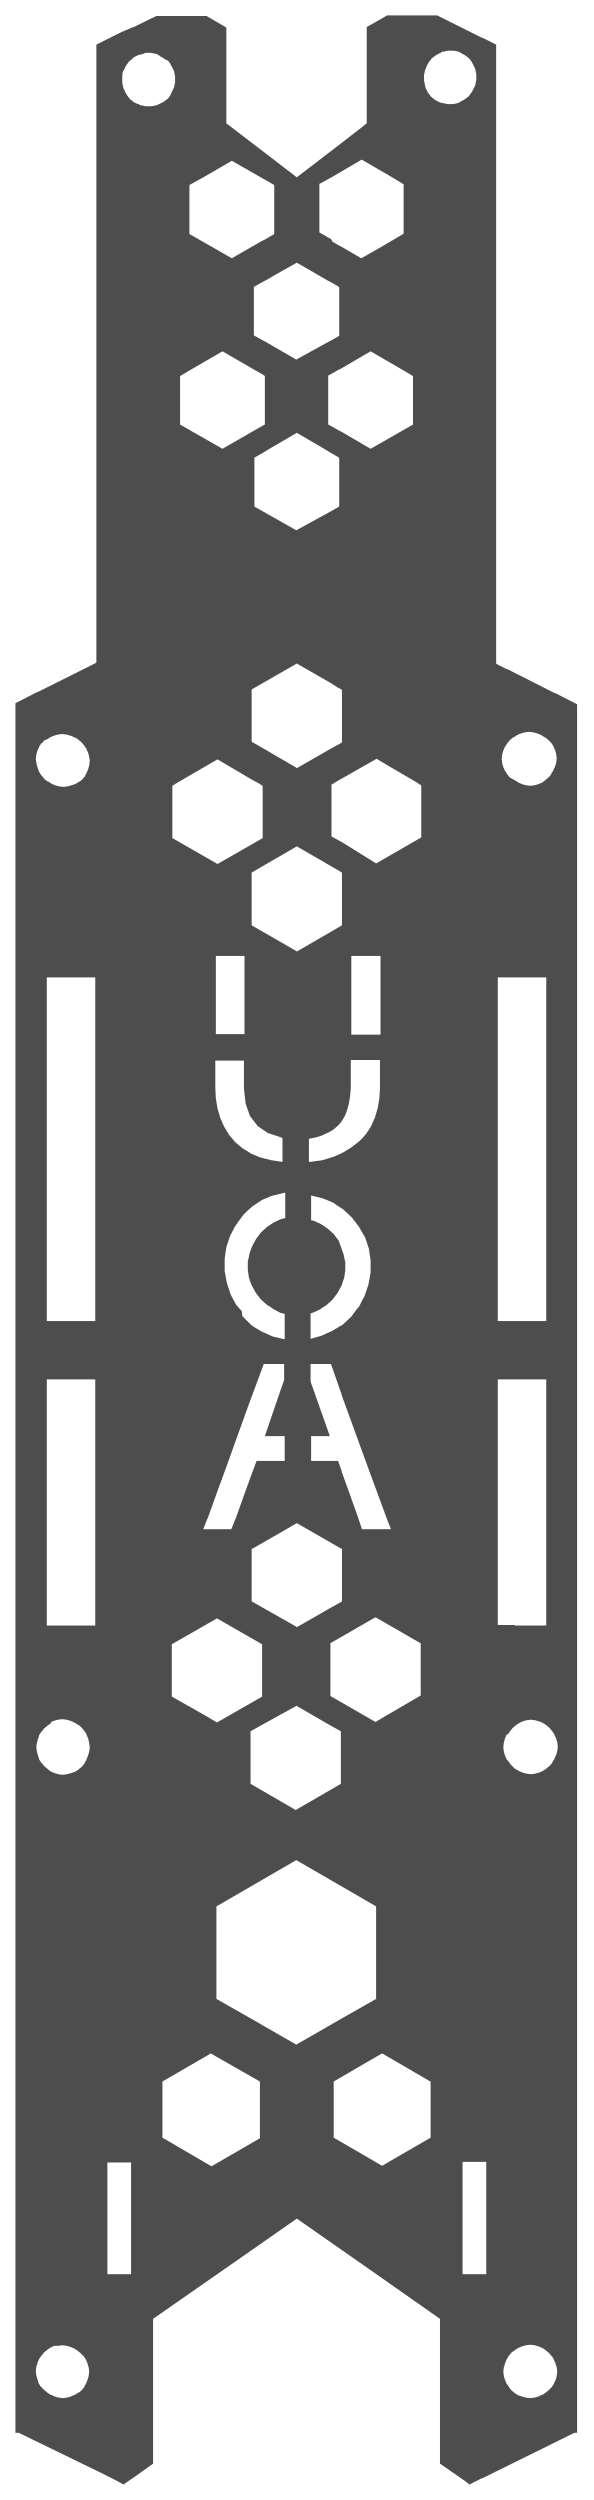
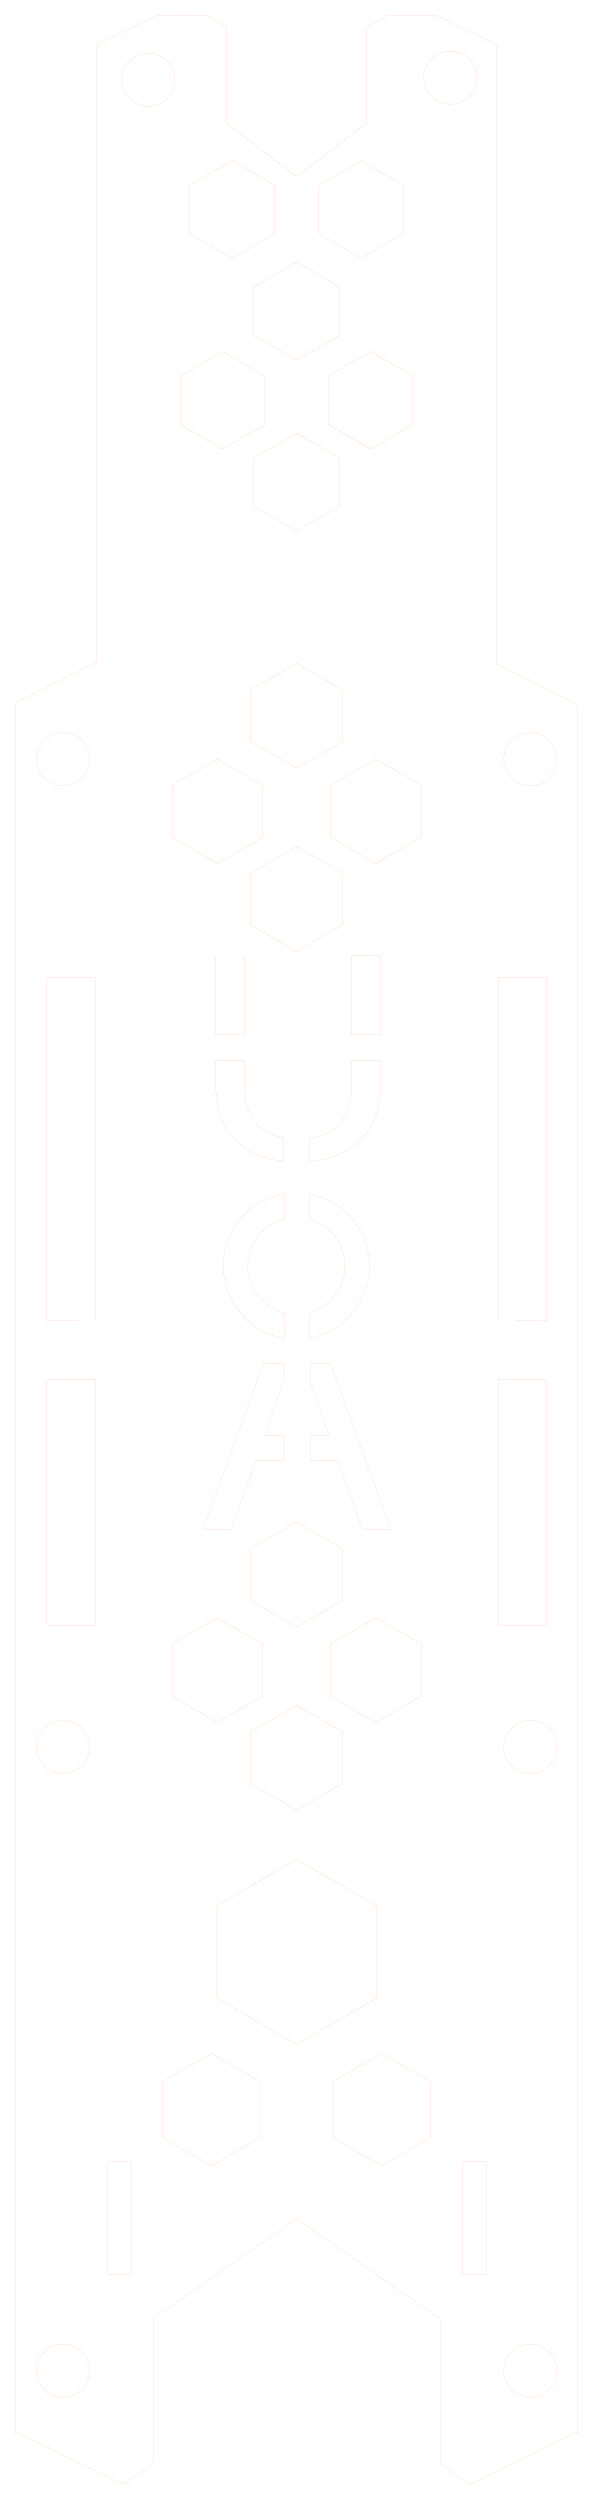
- <svg xmlns="http://www.w3.org/2000/svg" version="1.1" id="Layer_1" x="0px" y="0px" viewBox="0 0 107.7 454" style="enable-background:new 0 0 107.7 454;" xml:space="preserve">
-   <style type="text/css">
- 	.st0{fill:#4D4D4D;stroke:#FF0000;stroke-width:8.035216e-03;stroke-miterlimit:11.339;}
- </style>
-   <path class="st0" d="M14.2,295.2h1.5h1.6V281v-16.4v-9.2v-4.9h-1.6h-7l0,0H8.5v44.7H14.2L14.2,295.2 M14.2,239.9h1.5h1.6v-62.4h-1.6  h-7l0,0H8.5v62.4h0.3H14.2L14.2,239.9 M2.8,127.7l3.7-1.9l0,0l0.5-0.2l0,0l8.6-4.3l0,0l1.6-0.8l0.3-0.2V99.6l0,0v-4.3v-0.6V77v-6.6  V57.8V32.9V22.5V8.1l0.4-0.2l2.4-1.2l1.8-0.9L24,5l0.3-0.1l4.1-2h3.4h4.8h0.9L41.1,5v15v2.4l0.4,0.3l5.1,3.9l1.7,1.3l5.6,4.3l0,0  l0,0l0,0l0,0l5.6-4.3l1.7-1.3l4.9-3.8l0.1-0.1l0.4-0.3V20V5.2V4.9L68.2,4l2.1-1.2h0.5h0.9H77h2.4l0,0L83.8,5L84,5.1l3.4,1.7l0.3,0.1  l2.4,1.2l0,0v14.4l0,0v5.3V58v19v17.7v4.9l0,0v20.9l0.3,0.2l1.6,0.8l0,0h0.1l0,0l8.5,4.3l0,0l0.5,0.2l3.7,1.9l0,0v10v253.8v37.4  v12.5l0,0v0.2h-0.5L87.7,450l-0.3,0.1l-1.8,0.9l-0.3,0.2l0,0l-1.5-1.1l-3.9-2.7v-18l0,0v-0.3v-8L65.5,411l-11.6-8.1L42.3,411  l-14.5,10.1v8v0.3v18l-3.5,2.5l-0.3,0.2l-1.6,1.1l-0.3-0.2l-1.7-0.9l-2.4-1.2l-14.6-7.1H2.8v-0.2v-12.5v-37.4v-254V127.7   M53.8,139.4L53.8,139.4L53.8,139.4L53.8,139.4l0.1,0.1L60,136l2-1.1l0.1-0.1v-0.2v-9.3l-0.1-0.1l-0.6-0.3L60,124l-6.1-3.5l0,0l0,0  l0,0l0,0l0,0l0,0l-6.1,3.5l-2.1,1.2v9.5l2.1,1.2L53.8,139.4L53.8,139.4L53.8,139.4 M53.8,96.3L53.8,96.3L53.8,96.3L53.8,96.3  L53.8,96.3l6.2-3.4l1.4-0.8l0.2-0.1v-8.8L61.4,83L60,82.2l-0.8-0.5l-5.3-3.1l0,0l0,0l0,0l0,0l0,0l0,0l-5.3,3.1l-0.8,0.5l-1.6,0.9V92  l1.6,0.9L53.8,96.3L53.8,96.3L53.8,96.3 M53.8,65.3L53.8,65.3L53.8,65.3L53.8,65.3L53.8,65.3l5.8-3.2l0.4-0.2l1.4-0.8l0.2-0.1v-8.8  L61.4,52L60,51.2L59.6,51l-1.9-1.1l-3.8-2.2l0,0l0,0l0,0l0,0l0,0l0,0L50,49.9L48.1,51l-0.4,0.2l-1.6,0.9v8.8l1.6,0.9l0.4,0.2  L53.8,65.3L53.8,65.3L53.8,65.3 M53.8,309.8L53.8,309.8L53.8,309.8L48,313l-2.5,1.4v1.6v5.3v0.1v2.5l0.1,0.1l8.1,4.7l0,0l0,0l0,0  l0,0l0,0l0,0l8.1-4.7l0.1-0.1v-2.5v-0.1V316v-1.6l-2.5-1.4l-5.7-3.3L53.8,309.8L53.8,309.8L53.8,309.8L53.8,309.8 M53.8,295.4  L53.8,295.4L53.8,295.4L53.8,295.4l0.1,0.1L60,292l2-1.1l0.1-0.1v-0.2v-9.3l-0.1-0.1h-0.1l-8-4.6l0,0l0,0l0,0l0,0l0,0l0,0l-3.1,1.8  l-4.9,2.8l-0.2,0.1v9.5l2.1,1.2L53.8,295.4L53.8,295.4L53.8,295.4 M53.8,172.7L53.8,172.7L53.8,172.7L53.8,172.7l0.1,0.1l8.1-4.7  l0.1-0.1v-9.5l-0.1-0.1l-2.4-1.4l-5.7-3.3l0,0l0,0l0,0l0,0l0,0l0,0l-5.7,3.3l-2.4,1.4l-0.1,0.1v9.5l0.1,0.1L53.8,172.7L53.8,172.7  L53.8,172.7 M61.9,226.4l0.1,0.2l0.1,0.4l0.3,0.8l0.2,1l0.1,0.3v0.1v1.5l-0.2,1.4l-0.3,0.8l-0.1,0.4l-0.1,0.2l-0.7,1.3l-0.9,1.2  l-1.1,1l-0.8,0.5l-0.4,0.3l-1.3,0.6h-0.1l-0.2,0.1h-0.1v0.2v2.1v2.3h0.1l1.8-0.5l0,0l2-0.9l1.5-0.9l0.4-0.2l0,0l0.1-0.1l1.5-1.4  l0.8-1.1l0.4-0.5l0.2-0.2l0.6-1.2l0.1-0.2l0.3-0.5l0.7-2.1l0.4-2.2v-1.9V229v-0.1l-0.3-2.1l-0.7-2.1l-0.3-0.5l-0.8-1.4l-1.3-1.7  l-1.5-1.4l-0.1-0.1l0,0l-1.1-0.7l-0.7-0.5l-1.2-0.5l-0.5-0.2l-0.3-0.1l-2-0.5v0.6v1.1v1.5v0.8v0.4v0.1l0.5,0.1l1.3,0.6l1.2,0.8  l1.1,1l0.9,1.2L61.9,226.4 M61.4,265.3L62,267l0.1,0.4l1.3,3.6l1.6,4.5l0.7,2.1v0.1h2H71l-0.6-1.5l-2.8-7.6l-1.9-5.2l-3.6-9.9  l-0.1-0.4l-0.3-0.8l-0.3-0.9l-1.3-3.7h-3.7v3.2l0,0l0.5,1.4l3,8.5h-3.4v4.5H61.4L61.4,265.3 M51.2,206.6l-2.4-0.8h-0.1l-1.9-1.3  l-1.3-1.7l-0.1-0.1l-0.8-2.3l-0.3-2.7v-3.4v-1.7h-1.9h-2.9h-0.4v4.9l0.1,2l0.3,1.8l0,0L40,203l0.7,1.6l0.8,1.3l0.1,0.2l0.7,0.8  l0.4,0.5l1.3,1.1l1.3,0.8l0.3,0.2l1.7,0.7l2,0.5l2,0.3v-4.2L51.2,206.6 M48.1,260.8l2.9-8.5l0.6-1.7v-2.9h-3.7l-1.7,4.6l-0.6,1.6  l-3,8.3l-0.6,1.7l-1.7,4.7l-0.6,1.6l-1.9,5.3l-0.3,0.7l-0.4,1l-0.2,0.5h2.7H40h2l0.3-0.7l0.3-0.8l0.3-0.7l1.6-4.5l1.2-3.3l0.9-2.4  h5.1v-4.5L48.1,260.8L48.1,260.8 M49.6,237.7l-0.4-0.3l-0.8-0.5l-1.1-1l-0.9-1.2l-0.7-1.3l-0.2-0.5l-0.3-0.9l-0.2-1.4v-1.5V229  l0.1-0.3l0.2-1l0.3-0.9l0.2-0.5l0.7-1.3l0.9-1.2l1.1-1l1.2-0.8l1.3-0.6l0.8-0.2v-0.1v-0.3v-3.5v-0.7h-0.1l-2.1,0.5l-0.3,0.1  l-1.7,0.7l-1.8,1.2l-0.1,0.1l-0.9,0.8l-0.6,0.6l-0.8,1.1l-0.5,0.7l-0.2,0.3l-0.9,1.7l-0.7,2.1l-0.3,2.1v0.1v0.2v1.9l0.4,2.2l0.7,2.1  l0.9,1.7l0.2,0.3l0.2,0.2l0.7,0.8L44,239l0.6,0.6l0.9,0.9l0.1,0.1l0.4,0.3l1.5,0.9l2,0.9l2.1,0.5h0.1v-2.4V239v-0.3v-0.1l-0.8-0.2  L49.6,237.7 M62.2,203.4l-0.1,0.1l-0.1,0.2l-0.5,0.6l-0.9,0.8l-1,0.6l-0.3,0.1l-0.8,0.4l-1.3,0.4l-1.1,0.2v0.1v0.4v3.7h0.2l2.2-0.3  l2-0.6l1.4-0.6l0.1-0.1l0.3-0.1l1.6-1l1.4-1.1l0.4-0.4l0.8-0.9l0.9-1.4l0.7-1.6l0.5-1.7l0.3-1.8l0.1-1.9v-5h-3.4h-1.9v1.7v3.4  l-0.1,1.3l-0.2,1.3l-0.3,1.2l-0.4,1.1L62.2,203.4 M15.5,319.9l0.2-0.3v-0.1l0.3-0.7l0.2-0.7l0.1-0.8l-0.1-0.8l-0.1-0.4l-0.1-0.4  l-0.3-0.7v-0.1l-0.4-0.6l-0.1-0.1l-0.4-0.5l-0.6-0.5h-0.1l-0.6-0.4h-0.1l-0.1-0.1l-0.5-0.2l-0.7-0.2l-0.8-0.1l-0.8,0.1l-0.7,0.2  l-0.5,0.2L9.2,313l-0.5,0.3l-0.1,0.1L8,313.9l-0.3,0.4l-0.1,0.1l-0.1,0.1l-0.4,0.6v0.1l-0.2,0.6l-0.2,0.7l-0.1,0.8l0.1,0.8l0.2,0.7  l0.2,0.6v0.1l0.4,0.6l0,0l0.2,0.2l0.3,0.4l0.6,0.5l0.1,0.1l0.4,0.3l0.1,0.1l0.7,0.3l0.4,0.1l0.3,0.1l0.8,0.1l0.8-0.1l0.3-0.1  l0.4-0.1l0.6-0.2h0.1l0.1-0.1l0.5-0.3l0.2-0.2l0.4-0.3l0.5-0.6L15.5,319.9 M7.5,140.8l0.2,0.2l0.3,0.4l0.6,0.5h0.1l0.5,0.3l0.1,0.1  l0.7,0.3l0.7,0.2l0.8,0.1l0.8-0.1l0.7-0.2l0.6-0.2h0.1l0.1-0.1l0.5-0.3l0.2-0.1l0.4-0.3l0.5-0.6l0.1-0.2l0.2-0.4l0,0l0,0l0.3-0.7  l0.2-0.7l0.1-0.8l-0.1-0.8l-0.2-0.7l-0.1-0.2l-0.2-0.5l0,0l0,0l-0.4-0.6l-0.5-0.6l-0.6-0.5l-0.1-0.1l-0.6-0.3l-0.2-0.1l-0.5-0.2  l-0.7-0.2l-0.8-0.1l-0.8,0.1l-0.7,0.2l-0.5,0.2l-0.2,0.1l-0.6,0.4H8.4L8,134.5l-0.3,0.4L7.5,135l-0.4,0.6v0.1l0,0l-0.2,0.4l-0.1,0.2  L6.6,137l-0.1,0.8l0.1,0.8l0.2,0.7l0.2,0.6l0,0v0.1L7.5,140.8L7.5,140.8 M7.1,428.4L7.1,428.4l-0.3,0.7v0.1l-0.2,0.6l-0.1,0.8  l0.1,0.8l0.2,0.7l0.2,0.6v0.1l0.4,0.6l0,0l0.2,0.2L8,434l0.6,0.5l0,0l0.6,0.4h0.1l0.6,0.3l0.7,0.2l0.8,0.1l0.8-0.1l0.7-0.2l0.6-0.3  h0.1l0.6-0.4h0.1l0.5-0.4l0.5-0.6v-0.1l0.3-0.5l0,0l0.2-0.5l0.1-0.2l0.2-0.7l0.1-0.8l-0.1-0.8l-0.2-0.6v-0.1l-0.3-0.7l0,0l-0.4-0.6  l-0.1-0.1l-0.4-0.4l-0.6-0.5l-0.1-0.1l-0.2-0.1l-0.3-0.2l0,0l-0.7-0.3l-0.7-0.2l-0.8-0.1l-0.8,0.1l-0.6,0l-0.7,0.3l0,0l-0.3,0.2  l-0.3,0.2l-0.1,0.1L8,427.2l-0.3,0.4l-0.2,0.2L7.1,428.4 M20.1,413h0.2h3.5l0,0v-0.9V412v-10v-0.3V399v-5.5v-0.8l0,0h-3.5h-0.2h-0.6  v0.8v6.5v13H20.1 M39.5,137.9l-7.4,4.3l-0.8,0.5v9.5l8.2,4.7l8.2-4.7v-2.6v-6.9l-0.8-0.5l-1.3-0.7L39.5,137.9 M42.1,46.9l5.2-3  l0.4-0.2l0.4-0.2l1.7-1v-4.1v-0.1v-4.7l-7.7-4.4l-5,2.9l-2.7,1.5v2.9v6L42.1,46.9 M61.4,67.2L60,68l-0.4,0.2v2.2v5v1.7l0.4,0.2  l1.4,0.8l0.6,0.3l5.3,3.1l7.7-4.4v-8.8l-1.5-0.9l-6.2-3.6L62,66.9l-0.4,0.2L61.4,67.2 M60.4,43.9l1,0.6l0.6,0.3l3.6,2.1l0.9-0.5  l2.8-1.6l3.9-2.3l0.1-0.1v-6v-2.9l-0.1-0.1l-2.5-1.5l-5-2.9l-0.2,0.1l-5.3,3.1L58,33.4v0.1v4.6l0,0V42v0.2l1.7,1l0.4,0.2L60.4,43.9   M60,306.2v1.8l8,4.6l0.2,0.1l2.2-1.3l6-3.5v-0.2v-9.3l-0.4-0.2l-7.8-4.5l-0.2,0.1l-8,4.6v6.9L60,306.2 M37.2,311.5l2.2,1.3l8.2-4.7  v-1.8v-0.8v-6.9l-2.1-1.2l-6.1-3.5l-8.2,4.7v9.5L37.2,311.5 M39.2,182.6v5.2h0.4h2.9h1.9v-5.2v-9h-4.8h-0.4L39.2,182.6 M68.3,156.8  l7.8-4.5l0.4-0.2v-9.5l-0.4-0.2l-0.4-0.3l-5.3-3.1l-2-1.2l-0.2,0.1L61,142l-0.8,0.5v2.3v7.1l2,1.1L68.3,156.8 M69.1,173.6h-3.4h-1.9  v9.1v5.2h1.9h3.4V173.6 M36,392l2.4,1.4l8.8-5.1v-2.8V378l-7.9-4.5l-1-0.6l-8.8,5.1v10.2L36,392 M47.7,367.8l6.1,3.5l6.1-3.5  l0.5-0.3l7.9-4.5v-7.1v-9.7l-14.5-8.4l-14.5,8.4v9.7v7.1l7.9,4.5L47.7,367.8 M78.2,388.2V388v-10l-0.4-0.2l-8.4-4.9l-0.2,0.1l-8.6,5  v7.4v2.8l8.6,5l0.2,0.1l2.4-1.4L78.2,388.2 M77.3,16L77.3,16l0.2,0.4l0.2,0.4l0.3,0.4l0.3,0.4l0.4,0.3l0.4,0.3l0.4,0.2l0.4,0.2  l0.3,0.1h0.1l0.5,0.1l0.5,0.1h0.5h0.5l0.5-0.1l0.4-0.1l0,0l0.4-0.2l0.1-0.1l0.2-0.1l0,0l0,0l0,0l0.4-0.2l0.4-0.3l0.4-0.3l0.3-0.4  l0.3-0.4l0.2-0.4l0.2-0.4l0.2-0.4l0.1-0.5l0.1-0.5v-0.3V14v-0.5L86.4,13l-0.1-0.5l-0.2-0.4l-0.2-0.4l-0.2-0.4l0,0L85.5,11l-0.3-0.4  l-0.4-0.3L84.4,10L84,9.8l0,0l0,0l0,0l-0.2-0.1l-0.1-0.1l-0.4-0.2l0,0l-0.4-0.1l-0.5-0.1h-0.5h-0.5l-0.5,0.1l-0.5,0.1h-0.1L80,9.6  l-0.4,0.2L79.2,10l-0.4,0.3l-0.4,0.3L78.1,11l-0.3,0.4l-0.2,0.4l-0.2,0.4v0.1l-0.2,0.4l-0.1,0.5L77,13.6v0.5v0.2v0.3l0.1,0.5  l0.1,0.5L77.3,16 M25.1,18.9L25.1,18.9l0.4,0.2l0.5,0.1l0.5,0.1H27h0.5l0.5-0.1l0.5-0.1l0.4-0.2l0.4-0.2l0.4-0.2l0.4-0.3l0.4-0.3  l0.3-0.4l0.2-0.3v-0.1l0.2-0.4l0.2-0.4l0.2-0.4l0.1-0.5l0.1-0.5v-0.5v-0.2v-0.3l-0.1-0.5l-0.1-0.5l-0.2-0.4l-0.2-0.4L31,11.8v-0.1  l-0.2-0.3L30.5,11L30,10.8l-0.4-0.3l-0.4-0.2L28.8,10l-0.4-0.2l-0.5-0.1l-0.5-0.1h-0.5h-0.5L26,9.8l-0.5,0.1L25.1,10l0,0l-0.4,0.2  l-0.4,0.2l0,0L24,10.7l-0.1,0.1l-0.4,0.3l-0.3,0.4l-0.3,0.4l-0.2,0.4l-0.2,0.4l-0.2,0.4l-0.1,0.5l0,0.4v0.3v0.2V15l0.1,0.5l0.1,0.5  l0.2,0.4l0.2,0.4l0.2,0.4l0.3,0.4l0.3,0.4l0.4,0.3l0.1,0.1l0.3,0.2l0,0l0.4,0.2L25.1,18.9 M93.3,321l0.2,0.2l0.4,0.2l0.2,0.1  l0.1,0.1l0.7,0.3l0,0l0.4,0.1l0.3,0.1l0.8,0.1l0.8-0.1l0.3-0.1l0.4-0.1l0.7-0.3l0.1-0.1l0.2-0.1l0.3-0.2l0.1-0.1l0.6-0.5l0.4-0.5  V320l0.4-0.6l0,0v-0.1l0.3-0.6l0.2-0.7l0.1-0.8l-0.1-0.8l-0.2-0.7l-0.3-0.6V315l0,0l-0.4-0.6l-0.1-0.1l-0.4-0.5l-0.6-0.5l-0.1-0.1  l-0.5-0.3l-0.2-0.1l-0.5-0.2l-0.7-0.2l-0.8-0.1l-0.8,0.1l-0.7,0.2l0,0l-0.4,0.2l-0.2,0.1l-0.6,0.4l0,0l-0.6,0.5l-0.4,0.5l-0.1,0.1  l-0.3,0.5l0,0L92,315l0,0l-0.3,0.7l-0.1,0.4l-0.1,0.4l-0.1,0.8l0.1,0.8l0.2,0.7l0.3,0.7l0,0l0.1,0.1l0,0l0.2,0.2l0.1,0.2l0.5,0.6  L93.3,321 M93.3,141.6l0.2,0.1L94,142l0.1,0.1l0.7,0.3l0,0l0.7,0.2l0.8,0.1l0.8-0.1l0.7-0.2l0.7-0.3l0.1-0.1l0.4-0.3l0.1-0.1  l0.6-0.5l0.4-0.5v-0.1l0.4-0.6l0,0v-0.1l0,0l0.3-0.6l0.2-0.7l0.1-0.8l-0.1-0.8l-0.2-0.7l-0.1-0.2l-0.2-0.4l0,0v-0.1l0,0l-0.4-0.6  l0,0l-0.5-0.5l-0.6-0.5h-0.1l-0.6-0.4l-0.2-0.1l-0.5-0.2l-0.7-0.2l-0.8-0.1l-0.8,0.1l-0.7,0.2l0,0l-0.5,0.2l-0.2,0.1l-0.6,0.4h-0.1  l-0.6,0.5l-0.5,0.6l-0.3,0.5l0,0l-0.1,0.1l0,0l0,0l-0.2,0.5l-0.1,0.2l-0.2,0.7l-0.1,0.8l0.1,0.8l0.2,0.7l0.3,0.7l0,0l0,0l0.1,0.1  l0,0l0.2,0.3l0.1,0.2l0.5,0.6L93.3,141.6 M93.5,295.2L93.5,295.2h5.7v-44.7H99l0,0h-6.9l0,0H92l0,0h-1.6v4.9v9.2V281v14.1H92l0,0  h0.1l0,0h1.4 M99.2,239.9v-62.4H99l0,0h-6.9l0,0H92l0,0h-1.6v62.4H92l0,0h0.1l0,0h1.4l0,0H99H99.2 M92.9,427.2l-0.4,0.5l-0.1,0.1  l-0.3,0.5l0,0l-0.1,0.2l-0.3,0.7v0.1l-0.2,0.6l-0.1,0.8l0.1,0.8l0.2,0.7l0.1,0.2l0.2,0.5l0,0l0.1,0.1l0,0l0.3,0.4v0.1l0.5,0.6  l0.6,0.5l0.6,0.4h0.1l0.6,0.2l0,0l0.7,0.2l0.8,0.1l0.8-0.1l0.7-0.2l0.6-0.3h0.1l0.6-0.4l0,0l0.6-0.5l0.5-0.5l0,0l0.4-0.6l0,0v-0.1  l0.3-0.6l0.2-0.7l0.1-0.8l-0.1-0.8l-0.2-0.6v-0.1l-0.3-0.6v-0.1l0,0l-0.3-0.5l-0.1-0.1l-0.5-0.6l-0.5-0.4l-0.1-0.1l-0.3-0.2  l-0.3-0.2l0,0l-0.7-0.3l-0.7-0.2l-0.8-0.1l-0.8,0.1l-0.7,0.2l-0.7,0.3l0,0l-0.3,0.2l-0.2,0.1l-0.1,0.1L92.9,427.2 M87.7,392.6  L87.7,392.6h-0.3H84l0,0l0,0V412v0.1v0.9l0,0h3.4h0.3l0,0h0.6v-13.2v-7.2L87.7,392.6 M40.4,81.5l7.3-4.2l0.4-0.2v-1.7v-0.7v-6.4  L47.7,68l-1.6-0.9l-5.7-3.3l-6.2,3.6l-1.5,0.9v8.8L40.4,81.5z" />
+ <svg xmlns="http://www.w3.org/2000/svg" width="38.001mm" height="160.177mm" viewBox="189.795 312.4 38.001 160.177" version="1.1">
+   <path d="M 194.797 416.529 L 195.326 416.529 L 195.886 416.529 L 195.886 411.539 L 195.886 405.756 L 195.886 402.499 L 195.886 400.774 L 195.326 400.774 L 192.881 400.774 L 192.881 400.781 L 192.792 400.781 L 192.792 416.536 L 194.797 416.536 L 194.797 416.529 M 194.797 397.029 L 195.326 397.029 L 195.886 397.029 L 195.886 375.024 L 195.326 375.024 L 192.881 375.024 L 192.881 375.031 L 192.792 375.031 L 192.792 397.036 L 192.881 397.036 L 194.797 397.036 L 194.797 397.029 M 190.795 357.436 L 192.117 356.769 L 192.121 356.767 L 192.289 356.682 L 192.292 356.68 L 195.326 355.149 L 195.33 355.147 L 195.886 354.867 L 195.998 354.81 L 195.998 347.542 L 195.998 347.537 L 195.998 346.025 L 195.998 345.818 L 195.998 339.572 L 195.998 337.242 L 195.998 332.795 L 195.998 324.018 L 195.998 320.344 L 195.998 315.256 L 196.124 315.195 L 196.969 314.782 L 197.602 314.472 L 198.265 314.148 L 198.357 314.103 L 199.795 313.4 L 201.007 313.4 L 202.703 313.4 L 203.011 313.4 L 204.293 314.14 L 204.293 319.432 L 204.293 320.278 L 204.439 320.39 L 206.226 321.755 L 206.809 322.2 L 208.783 323.708 L 208.783 323.707 L 208.796 323.717 L 208.808 323.707 L 208.808 323.708 L 210.782 322.2 L 211.364 321.755 L 213.102 320.428 L 213.152 320.39 L 213.298 320.278 L 213.298 319.432 L 213.298 314.232 L 213.298 314.14 L 213.849 313.822 L 214.58 313.4 L 214.739 313.4 L 215.047 313.4 L 216.949 313.4 L 217.795 313.4 L 217.796 313.4 L 219.352 314.161 L 219.445 314.206 L 220.648 314.794 L 220.741 314.84 L 221.593 315.256 L 221.593 315.257 L 221.593 320.343 L 221.593 320.344 L 221.593 322.2 L 221.593 332.857 L 221.593 339.572 L 221.593 345.818 L 221.593 347.538 L 221.593 347.541 L 221.593 354.91 L 221.704 354.966 L 222.261 355.247 L 222.264 355.249 L 222.289 355.261 L 222.292 355.263 L 225.298 356.78 L 225.302 356.782 L 225.475 356.869 L 226.795 357.535 L 226.796 357.535 L 226.796 361.071 L 226.796 450.6 L 226.796 463.8 L 226.796 468.2 L 226.796 468.201 L 226.796 468.284 L 226.624 468.284 L 220.741 471.16 L 220.648 471.206 L 220.005 471.52 L 219.889 471.577 L 219.889 471.577 L 219.352 471.201 L 217.989 470.248 L 217.989 463.895 L 217.989 463.894 L 217.989 463.8 L 217.989 460.97 L 212.886 457.4 L 208.796 454.539 L 204.705 457.4 L 199.601 460.97 L 199.601 463.8 L 199.601 463.895 L 199.601 470.248 L 198.357 471.118 L 198.265 471.182 L 197.701 471.577 L 197.585 471.52 L 196.969 471.218 L 196.124 470.805 L 190.967 468.284 L 190.795 468.284 L 190.795 468.2 L 190.795 463.8 L 190.795 450.6 L 190.795 360.97 L 190.795 357.436 M 208.783 361.582 L 208.795 361.589 L 208.808 361.581 L 208.808 361.596 L 208.82 361.603 L 210.976 360.359 L 211.667 359.96 L 211.717 359.931 L 211.717 359.869 L 211.717 356.585 L 211.667 356.556 L 211.471 356.443 L 210.976 356.157 L 208.82 354.913 L 208.808 354.92 L 208.808 354.935 L 208.795 354.927 L 208.783 354.934 L 208.783 354.921 L 208.77 354.913 L 206.615 356.157 L 205.873 356.585 L 205.873 359.931 L 206.615 360.359 L 208.77 361.603 L 208.783 361.595 L 208.783 361.582 M 208.783 346.388 L 208.795 346.395 L 208.808 346.387 L 208.808 346.402 L 208.823 346.411 L 210.976 345.167 L 211.471 344.881 L 211.527 344.849 L 211.527 341.727 L 211.471 341.695 L 210.976 341.409 L 210.696 341.247 L 208.823 340.166 L 208.808 340.175 L 208.808 340.19 L 208.795 340.182 L 208.783 340.189 L 208.783 340.175 L 208.767 340.166 L 206.894 341.247 L 206.615 341.408 L 206.063 341.727 L 206.063 344.849 L 206.615 345.168 L 208.767 346.411 L 208.783 346.402 L 208.783 346.388 M 208.783 335.431 L 208.795 335.438 L 208.808 335.43 L 208.808 335.445 L 208.823 335.454 L 210.835 334.292 L 210.976 334.21 L 211.471 333.924 L 211.527 333.892 L 211.527 330.77 L 211.471 330.738 L 210.976 330.452 L 210.835 330.371 L 210.174 329.989 L 208.823 329.209 L 208.808 329.218 L 208.808 329.233 L 208.795 329.225 L 208.783 329.232 L 208.783 329.218 L 208.767 329.209 L 207.417 329.988 L 206.756 330.37 L 206.615 330.451 L 206.063 330.77 L 206.063 333.892 L 206.615 334.211 L 206.756 334.292 L 208.767 335.454 L 208.783 335.445 L 208.783 335.431 M 208.783 421.7 L 208.783 421.686 L 208.77 421.679 L 206.754 422.843 L 205.873 423.351 L 205.873 423.916 L 205.873 425.78 L 205.873 425.813 L 205.873 426.696 L 205.923 426.725 L 208.77 428.369 L 208.783 428.361 L 208.783 428.348 L 208.795 428.355 L 208.808 428.347 L 208.808 428.362 L 208.82 428.369 L 211.667 426.725 L 211.717 426.696 L 211.717 425.813 L 211.717 425.78 L 211.717 423.917 L 211.717 423.351 L 210.837 422.843 L 208.82 421.679 L 208.808 421.686 L 208.808 421.701 L 208.795 421.693 L 208.783 421.7 M 208.783 416.608 L 208.795 416.615 L 208.808 416.607 L 208.808 416.622 L 208.82 416.629 L 210.976 415.385 L 211.667 414.986 L 211.717 414.957 L 211.717 414.895 L 211.717 411.612 L 211.667 411.583 L 211.639 411.567 L 208.82 409.939 L 208.808 409.946 L 208.808 409.961 L 208.795 409.953 L 208.783 409.96 L 208.783 409.947 L 208.77 409.939 L 207.667 410.576 L 205.952 411.567 L 205.873 411.612 L 205.873 414.957 L 206.615 415.385 L 208.77 416.629 L 208.783 416.621 L 208.783 416.608 M 208.783 373.322 L 208.795 373.329 L 208.808 373.321 L 208.808 373.336 L 208.82 373.343 L 211.667 371.699 L 211.717 371.67 L 211.717 368.325 L 211.667 368.296 L 210.837 367.817 L 208.82 366.653 L 208.808 366.66 L 208.808 366.675 L 208.795 366.667 L 208.783 366.674 L 208.783 366.66 L 208.77 366.653 L 206.754 367.817 L 205.923 368.296 L 205.873 368.325 L 205.873 371.67 L 205.923 371.699 L 208.77 373.343 L 208.783 373.335 L 208.783 373.322 M 211.641 392.264 L 211.667 392.34 L 211.717 392.485 L 211.808 392.75 L 211.866 393.096 L 211.886 393.216 L 211.893 393.258 L 211.893 393.773 L 211.808 394.281 L 211.717 394.546 L 211.667 394.692 L 211.641 394.768 L 211.396 395.22 L 211.08 395.627 L 210.701 395.975 L 210.417 396.161 L 210.27 396.257 L 209.799 396.464 L 209.751 396.476 L 209.664 396.498 L 209.615 396.51 L 209.615 396.564 L 209.615 397.312 L 209.615 398.135 L 209.664 398.123 L 210.296 397.963 L 210.312 397.959 L 211.023 397.647 L 211.536 397.312 L 211.667 397.226 L 211.672 397.223 L 211.717 397.182 L 212.243 396.697 L 212.532 396.325 L 212.66 396.161 L 212.719 396.085 L 212.944 395.67 L 212.992 395.582 L 213.089 395.403 L 213.341 394.669 L 213.468 393.903 L 213.468 393.216 L 213.468 393.128 L 213.463 393.096 L 213.341 392.362 L 213.089 391.629 L 212.992 391.45 L 212.719 390.946 L 212.243 390.334 L 211.717 389.85 L 211.672 389.809 L 211.667 389.806 L 211.272 389.547 L 211.023 389.384 L 210.586 389.193 L 210.419 389.12 L 210.312 389.073 L 209.615 388.896 L 209.615 389.12 L 209.615 389.523 L 209.615 390.056 L 209.615 390.345 L 209.615 390.488 L 209.615 390.521 L 209.799 390.568 L 210.27 390.774 L 210.701 391.056 L 211.08 391.405 L 211.396 391.811 L 211.641 392.264 M 211.449 405.994 L 211.667 406.608 L 211.717 406.749 L 212.164 408.008 L 212.729 409.6 L 212.992 410.339 L 213.005 410.376 L 213.702 410.376 L 214.846 410.376 L 214.646 409.831 L 213.661 407.143 L 212.992 405.318 L 211.717 401.839 L 211.667 401.702 L 211.559 401.408 L 211.437 401.076 L 210.962 399.779 L 209.664 399.779 L 209.664 400.899 L 209.664 400.911 L 209.837 401.408 L 210.878 404.396 L 209.664 404.396 L 209.664 405.994 L 211.435 405.994 L 211.449 405.994 M 207.862 385.297 L 207.026 385.024 L 206.992 385.013 L 206.317 384.539 L 205.873 383.929 L 205.845 383.891 L 205.561 383.086 L 205.467 382.123 L 205.467 380.928 L 205.467 380.33 L 204.8 380.33 L 203.766 380.33 L 203.619 380.33 L 203.619 382.044 L 203.657 382.748 L 203.766 383.386 L 203.769 383.404 L 203.957 384.014 L 204.217 384.579 L 204.509 385.024 L 204.55 385.087 L 204.8 385.365 L 204.954 385.536 L 205.428 385.924 L 205.873 386.19 L 205.97 386.248 L 206.581 386.508 L 207.269 386.697 L 207.983 386.805 L 207.983 385.308 L 207.862 385.297 M 206.753 404.396 L 207.784 401.408 L 207.991 400.807 L 207.991 399.779 L 206.673 399.779 L 206.077 401.408 L 205.873 401.967 L 204.8 404.903 L 204.581 405.504 L 203.972 407.168 L 203.766 407.733 L 203.084 409.6 L 202.99 409.857 L 202.859 410.214 L 202.8 410.376 L 203.766 410.376 L 203.889 410.376 L 204.612 410.376 L 204.704 410.12 L 204.8 409.851 L 204.89 409.6 L 205.455 408.024 L 205.873 406.856 L 206.182 405.994 L 207.991 405.994 L 207.991 404.396 L 206.755 404.396 L 206.753 404.396 M 207.303 396.257 L 207.156 396.161 L 206.872 395.975 L 206.494 395.627 L 206.177 395.22 L 205.932 394.768 L 205.873 394.596 L 205.765 394.281 L 205.68 393.773 L 205.68 393.258 L 205.687 393.216 L 205.707 393.096 L 205.765 392.75 L 205.873 392.436 L 205.932 392.264 L 206.177 391.811 L 206.494 391.405 L 206.872 391.056 L 207.303 390.774 L 207.775 390.568 L 208.052 390.497 L 208.052 390.459 L 208.052 390.339 L 208.052 389.12 L 208.052 388.879 L 208.014 388.882 L 207.261 389.073 L 207.154 389.12 L 206.551 389.384 L 205.901 389.809 L 205.873 389.835 L 205.548 390.134 L 205.331 390.334 L 205.041 390.706 L 204.854 390.946 L 204.8 391.046 L 204.485 391.629 L 204.233 392.362 L 204.11 393.096 L 204.105 393.128 L 204.105 393.216 L 204.105 393.903 L 204.233 394.669 L 204.485 395.403 L 204.8 395.985 L 204.854 396.085 L 204.913 396.161 L 205.145 396.458 L 205.331 396.697 L 205.548 396.897 L 205.873 397.197 L 205.901 397.223 L 206.037 397.312 L 206.551 397.647 L 207.261 397.959 L 208.014 398.149 L 208.052 398.152 L 208.052 397.312 L 208.052 396.692 L 208.052 396.585 L 208.052 396.534 L 207.775 396.464 L 207.303 396.257 M 211.75 384.165 L 211.717 384.207 L 211.667 384.271 L 211.508 384.473 L 211.208 384.747 L 210.856 384.975 L 210.747 385.024 L 210.452 385.156 L 210.002 385.287 L 209.628 385.345 L 209.628 385.396 L 209.628 385.525 L 209.628 386.813 L 209.699 386.81 L 210.481 386.691 L 211.185 386.494 L 211.667 386.283 L 211.717 386.261 L 211.814 386.219 L 212.371 385.882 L 212.857 385.484 L 212.992 385.332 L 213.259 385.03 L 213.587 384.527 L 213.839 383.974 L 214.026 383.373 L 214.139 382.743 L 214.176 382.084 L 214.176 380.33 L 212.992 380.33 L 212.314 380.33 L 212.314 380.928 L 212.314 382.11 L 212.291 382.578 L 212.223 383.02 L 212.109 383.436 L 211.951 383.82 L 211.75 384.165 M 195.253 425.242 L 195.326 425.123 L 195.34 425.1 L 195.442 424.853 L 195.505 424.593 L 195.526 424.327 L 195.505 424.061 L 195.475 423.936 L 195.442 423.801 L 195.34 423.554 L 195.326 423.531 L 195.2 423.326 L 195.167 423.288 L 195.027 423.123 L 194.824 422.95 L 194.798 422.934 L 194.596 422.81 L 194.56 422.795 L 194.511 422.775 L 194.349 422.708 L 194.089 422.646 L 193.823 422.625 L 193.557 422.646 L 193.297 422.708 L 193.135 422.775 L 193.05 422.81 L 192.861 422.926 L 192.822 422.95 L 192.619 423.123 L 192.512 423.249 L 192.477 423.29 L 192.446 423.326 L 192.306 423.554 L 192.289 423.595 L 192.204 423.801 L 192.142 424.061 L 192.121 424.327 L 192.142 424.593 L 192.204 424.853 L 192.289 425.059 L 192.306 425.1 L 192.446 425.328 L 192.454 425.337 L 192.512 425.405 L 192.619 425.531 L 192.822 425.704 L 192.852 425.722 L 193 425.813 L 193.05 425.844 L 193.297 425.946 L 193.454 425.984 L 193.557 426.009 L 193.823 426.03 L 194.089 426.009 L 194.192 425.984 L 194.349 425.946 L 194.56 425.859 L 194.596 425.844 L 194.646 425.813 L 194.824 425.704 L 194.901 425.638 L 195.027 425.531 L 195.2 425.328 L 195.253 425.242 M 192.458 362.056 L 192.512 362.12 L 192.619 362.246 L 192.822 362.419 L 192.849 362.436 L 193.013 362.536 L 193.05 362.559 L 193.297 362.661 L 193.557 362.723 L 193.823 362.744 L 194.089 362.723 L 194.349 362.661 L 194.56 362.574 L 194.596 362.559 L 194.633 362.536 L 194.824 362.419 L 194.886 362.366 L 195.027 362.246 L 195.2 362.042 L 195.245 361.969 L 195.326 361.838 L 195.33 361.831 L 195.34 361.815 L 195.442 361.568 L 195.505 361.308 L 195.526 361.042 L 195.505 360.775 L 195.442 360.516 L 195.414 360.448 L 195.34 360.269 L 195.33 360.253 L 195.326 360.246 L 195.2 360.041 L 195.027 359.838 L 194.824 359.664 L 194.794 359.646 L 194.596 359.525 L 194.533 359.499 L 194.349 359.423 L 194.089 359.36 L 193.823 359.339 L 193.557 359.36 L 193.297 359.423 L 193.113 359.499 L 193.05 359.525 L 192.842 359.652 L 192.822 359.664 L 192.619 359.838 L 192.512 359.964 L 192.446 360.041 L 192.306 360.269 L 192.292 360.303 L 192.289 360.31 L 192.232 360.448 L 192.204 360.516 L 192.142 360.775 L 192.121 361.042 L 192.142 361.308 L 192.204 361.568 L 192.289 361.774 L 192.292 361.781 L 192.306 361.815 L 192.446 362.042 L 192.458 362.056 M 192.306 463.521 L 192.292 463.555 L 192.204 463.768 L 192.196 463.8 L 192.142 464.028 L 192.121 464.294 L 192.142 464.56 L 192.204 464.82 L 192.292 465.033 L 192.306 465.067 L 192.446 465.295 L 192.452 465.302 L 192.512 465.372 L 192.619 465.498 L 192.822 465.671 L 192.825 465.673 L 193.05 465.811 L 193.069 465.819 L 193.297 465.913 L 193.557 465.976 L 193.823 465.997 L 194.089 465.976 L 194.349 465.913 L 194.577 465.819 L 194.596 465.811 L 194.824 465.671 L 194.844 465.654 L 195.027 465.498 L 195.2 465.295 L 195.217 465.268 L 195.33 465.083 L 195.34 465.067 L 195.411 464.896 L 195.442 464.82 L 195.505 464.56 L 195.526 464.294 L 195.505 464.028 L 195.45 463.8 L 195.442 463.768 L 195.34 463.521 L 195.33 463.505 L 195.2 463.293 L 195.162 463.248 L 195.027 463.09 L 194.824 462.917 L 194.774 462.886 L 194.712 462.848 L 194.603 462.781 L 194.596 462.777 L 194.349 462.675 L 194.089 462.613 L 193.823 462.592 L 193.557 462.613 L 193.297 462.675 L 193.05 462.777 L 193.043 462.781 L 192.934 462.848 L 192.822 462.917 L 192.79 462.944 L 192.619 463.09 L 192.512 463.216 L 192.446 463.293 L 192.306 463.521 M 196.89 458.113 L 196.969 458.113 L 198.195 458.113 L 198.202 458.113 L 198.202 457.812 L 198.202 457.771 L 198.202 454.221 L 198.202 454.125 L 198.202 453.147 L 198.202 451.205 L 198.202 450.914 L 198.195 450.914 L 196.969 450.914 L 196.89 450.914 L 196.691 450.914 L 196.691 451.205 L 196.691 453.482 L 196.691 458.113 L 196.89 458.113 M 203.717 361.034 L 201.115 362.536 L 200.819 362.707 L 200.819 366.053 L 203.717 367.726 L 206.615 366.053 L 206.615 365.144 L 206.615 362.707 L 206.319 362.536 L 205.873 362.279 L 203.717 361.034 M 204.663 328.941 L 206.483 327.89 L 206.615 327.814 L 206.756 327.733 L 207.367 327.38 L 207.367 325.925 L 207.367 325.902 L 207.367 324.257 L 204.663 322.696 L 202.896 323.716 L 201.959 324.257 L 201.959 325.279 L 201.959 327.38 L 204.663 328.941 M 211.471 336.117 L 210.976 336.403 L 210.835 336.484 L 210.835 337.251 L 210.835 339.004 L 210.835 339.606 L 210.976 339.687 L 211.471 339.973 L 211.667 340.086 L 213.54 341.168 L 216.245 339.606 L 216.245 336.484 L 215.723 336.183 L 213.54 334.922 L 211.667 336.004 L 211.527 336.084 L 211.471 336.117 M 211.108 327.89 L 211.471 328.1 L 211.667 328.213 L 212.928 328.941 L 213.229 328.768 L 214.204 328.204 L 215.582 327.409 L 215.632 327.38 L 215.632 325.278 L 215.632 324.257 L 215.582 324.228 L 214.695 323.716 L 212.928 322.696 L 212.861 322.734 L 210.983 323.819 L 210.224 324.257 L 210.224 324.276 L 210.224 325.902 L 210.224 325.906 L 210.224 327.299 L 210.224 327.38 L 210.835 327.733 L 210.976 327.814 L 211.108 327.89 M 210.976 420.435 L 210.976 421.079 L 213.805 422.712 L 213.874 422.752 L 214.661 422.298 L 216.771 421.079 L 216.771 420.999 L 216.771 417.733 L 216.633 417.653 L 213.874 416.06 L 213.805 416.1 L 210.976 417.733 L 210.976 420.17 L 210.976 420.435 M 202.93 422.298 L 203.717 422.752 L 206.615 421.079 L 206.615 420.435 L 206.615 420.17 L 206.615 417.733 L 205.873 417.305 L 203.717 416.06 L 200.819 417.733 L 200.819 421.079 L 202.93 422.298 M 203.619 376.832 L 203.619 378.681 L 203.766 378.681 L 204.8 378.681 L 205.467 378.681 L 205.467 376.832 L 205.467 373.656 L 203.766 373.656 L 203.619 373.656 L 203.619 376.832 M 213.874 367.726 L 216.633 366.133 L 216.771 366.053 L 216.771 362.707 L 216.633 362.627 L 216.475 362.536 L 214.591 361.448 L 213.874 361.034 L 213.805 361.074 L 211.272 362.536 L 210.976 362.707 L 210.976 363.535 L 210.976 366.053 L 211.667 366.452 L 213.874 367.726 M 214.176 373.63 L 212.992 373.63 L 212.314 373.63 L 212.314 376.832 L 212.314 378.681 L 212.992 378.681 L 214.176 378.681 L 214.176 373.63 M 202.487 450.674 L 203.335 451.163 L 206.454 449.363 L 206.454 448.384 L 206.454 445.762 L 203.675 444.158 L 203.335 443.962 L 200.217 445.762 L 200.217 449.363 L 202.487 450.674 M 206.639 442.135 L 208.796 443.381 L 210.952 442.135 L 211.137 442.029 L 213.916 440.424 L 213.916 437.936 L 213.916 434.501 L 208.796 431.544 L 203.675 434.501 L 203.675 437.934 L 203.675 440.424 L 206.454 442.029 L 206.639 442.135 M 217.374 449.363 L 217.374 449.283 L 217.374 445.762 L 217.235 445.682 L 214.256 443.962 L 214.186 444.002 L 211.137 445.762 L 211.137 448.386 L 211.137 449.363 L 214.186 451.123 L 214.256 451.163 L 215.102 450.675 L 217.374 449.363 M 217.079 318.029 L 217.088 318.048 L 217.15 318.18 L 217.236 318.323 L 217.336 318.457 L 217.448 318.581 L 217.572 318.693 L 217.706 318.793 L 217.849 318.878 L 218 318.95 L 218.112 318.99 L 218.158 319.006 L 218.32 319.047 L 218.485 319.071 L 218.652 319.079 L 218.819 319.071 L 218.984 319.047 L 219.136 319.009 L 219.146 319.006 L 219.303 318.95 L 219.352 318.927 L 219.429 318.89 L 219.44 318.885 L 219.445 318.882 L 219.454 318.878 L 219.598 318.793 L 219.732 318.693 L 219.856 318.581 L 219.968 318.457 L 220.067 318.323 L 220.153 318.18 L 220.225 318.029 L 220.281 317.871 L 220.322 317.709 L 220.346 317.544 L 220.351 317.44 L 220.354 317.377 L 220.346 317.21 L 220.322 317.045 L 220.281 316.883 L 220.225 316.725 L 220.153 316.574 L 220.067 316.431 L 220.056 316.416 L 219.968 316.297 L 219.856 316.173 L 219.732 316.061 L 219.598 315.961 L 219.454 315.876 L 219.445 315.872 L 219.44 315.869 L 219.429 315.864 L 219.352 315.827 L 219.303 315.804 L 219.146 315.748 L 219.136 315.745 L 218.984 315.707 L 218.819 315.683 L 218.652 315.674 L 218.485 315.683 L 218.32 315.707 L 218.158 315.748 L 218.112 315.764 L 218 315.804 L 217.849 315.876 L 217.706 315.961 L 217.572 316.061 L 217.448 316.173 L 217.336 316.297 L 217.236 316.431 L 217.15 316.574 L 217.088 316.706 L 217.079 316.725 L 217.023 316.883 L 216.982 317.045 L 216.957 317.21 L 216.949 317.377 L 216.952 317.44 L 216.957 317.544 L 216.982 317.709 L 217.023 317.871 L 217.079 318.029 M 198.653 319.084 L 198.656 319.085 L 198.811 319.14 L 198.973 319.181 L 199.138 319.205 L 199.305 319.213 L 199.472 319.205 L 199.637 319.181 L 199.799 319.14 L 199.956 319.084 L 200.107 319.012 L 200.251 318.926 L 200.385 318.827 L 200.509 318.715 L 200.621 318.591 L 200.704 318.479 L 200.72 318.457 L 200.806 318.313 L 200.878 318.162 L 200.934 318.005 L 200.975 317.843 L 200.999 317.678 L 201.007 317.511 L 201.004 317.44 L 200.999 317.344 L 200.975 317.179 L 200.934 317.017 L 200.878 316.859 L 200.806 316.708 L 200.72 316.565 L 200.704 316.543 L 200.621 316.431 L 200.509 316.307 L 200.385 316.195 L 200.251 316.095 L 200.107 316.009 L 199.956 315.938 L 199.799 315.882 L 199.637 315.841 L 199.472 315.816 L 199.305 315.808 L 199.138 315.816 L 198.973 315.841 L 198.811 315.882 L 198.656 315.937 L 198.653 315.938 L 198.502 316.009 L 198.359 316.095 L 198.357 316.096 L 198.265 316.165 L 198.225 316.195 L 198.101 316.307 L 197.989 316.431 L 197.889 316.565 L 197.803 316.708 L 197.732 316.859 L 197.676 317.017 L 197.635 317.179 L 197.611 317.344 L 197.606 317.44 L 197.602 317.511 L 197.611 317.678 L 197.635 317.843 L 197.676 318.005 L 197.732 318.162 L 197.803 318.313 L 197.889 318.457 L 197.989 318.591 L 198.101 318.715 L 198.225 318.827 L 198.265 318.857 L 198.357 318.925 L 198.359 318.926 L 198.502 319.012 L 198.653 319.084 M 222.696 425.639 L 222.772 425.704 L 222.896 425.78 L 222.95 425.813 L 223 425.844 L 223.232 425.94 L 223.247 425.946 L 223.403 425.984 L 223.506 426.009 L 223.773 426.03 L 224.039 426.009 L 224.142 425.984 L 224.299 425.946 L 224.546 425.844 L 224.596 425.813 L 224.65 425.78 L 224.739 425.725 L 224.773 425.704 L 224.976 425.531 L 225.134 425.347 L 225.15 425.328 L 225.28 425.116 L 225.29 425.1 L 225.302 425.071 L 225.392 424.853 L 225.454 424.593 L 225.475 424.327 L 225.454 424.061 L 225.392 423.801 L 225.302 423.583 L 225.29 423.554 L 225.28 423.538 L 225.15 423.326 L 225.122 423.293 L 224.976 423.123 L 224.773 422.95 L 224.736 422.927 L 224.546 422.81 L 224.461 422.775 L 224.299 422.708 L 224.039 422.646 L 223.773 422.625 L 223.506 422.646 L 223.247 422.708 L 223.232 422.714 L 223.085 422.775 L 223 422.81 L 222.788 422.94 L 222.772 422.95 L 222.569 423.123 L 222.424 423.292 L 222.395 423.326 L 222.292 423.495 L 222.289 423.5 L 222.264 423.541 L 222.256 423.554 L 222.153 423.801 L 222.121 423.936 L 222.091 424.061 L 222.07 424.327 L 222.091 424.593 L 222.153 424.853 L 222.256 425.1 L 222.264 425.113 L 222.289 425.154 L 222.292 425.159 L 222.346 425.247 L 222.395 425.328 L 222.569 425.531 L 222.696 425.639 M 222.711 362.367 L 222.772 362.419 L 222.963 362.536 L 223 362.559 L 223.232 362.655 L 223.247 362.661 L 223.506 362.723 L 223.773 362.744 L 224.039 362.723 L 224.299 362.661 L 224.546 362.559 L 224.583 362.536 L 224.737 362.441 L 224.773 362.419 L 224.976 362.246 L 225.133 362.062 L 225.15 362.042 L 225.28 361.831 L 225.29 361.815 L 225.298 361.796 L 225.302 361.786 L 225.392 361.568 L 225.454 361.308 L 225.475 361.042 L 225.454 360.775 L 225.392 360.516 L 225.364 360.448 L 225.302 360.298 L 225.298 360.288 L 225.29 360.269 L 225.28 360.253 L 225.15 360.041 L 225.138 360.027 L 224.976 359.838 L 224.773 359.664 L 224.755 359.653 L 224.546 359.525 L 224.483 359.499 L 224.299 359.423 L 224.039 359.36 L 223.773 359.339 L 223.506 359.36 L 223.247 359.423 L 223.232 359.429 L 223.063 359.499 L 223 359.525 L 222.791 359.652 L 222.772 359.664 L 222.569 359.838 L 222.395 360.041 L 222.292 360.21 L 222.289 360.215 L 222.264 360.256 L 222.261 360.261 L 222.256 360.269 L 222.181 360.448 L 222.153 360.516 L 222.091 360.775 L 222.07 361.042 L 222.091 361.308 L 222.153 361.568 L 222.256 361.815 L 222.261 361.823 L 222.264 361.828 L 222.289 361.869 L 222.292 361.874 L 222.353 361.974 L 222.395 362.042 L 222.569 362.246 L 222.711 362.367 M 222.793 416.529 L 222.793 416.536 L 224.798 416.536 L 224.798 400.781 L 224.709 400.781 L 224.709 400.774 L 222.292 400.774 L 222.289 400.774 L 222.264 400.774 L 222.261 400.774 L 221.704 400.774 L 221.704 402.499 L 221.704 405.756 L 221.704 411.54 L 221.704 416.529 L 222.261 416.529 L 222.264 416.529 L 222.289 416.529 L 222.292 416.529 L 222.793 416.529 M 224.798 397.036 L 224.798 375.031 L 224.709 375.031 L 224.709 375.024 L 222.292 375.024 L 222.289 375.024 L 222.264 375.024 L 222.261 375.024 L 221.704 375.024 L 221.704 397.029 L 222.261 397.029 L 222.264 397.029 L 222.289 397.029 L 222.292 397.029 L 222.793 397.029 L 222.793 397.036 L 224.709 397.036 L 224.798 397.036 M 222.569 463.09 L 222.428 463.254 L 222.395 463.293 L 222.292 463.462 L 222.289 463.467 L 222.256 463.521 L 222.153 463.768 L 222.145 463.8 L 222.091 464.028 L 222.07 464.294 L 222.091 464.56 L 222.153 464.82 L 222.185 464.896 L 222.256 465.067 L 222.261 465.075 L 222.289 465.121 L 222.292 465.126 L 222.381 465.273 L 222.395 465.295 L 222.569 465.498 L 222.772 465.671 L 223 465.811 L 223.019 465.819 L 223.232 465.907 L 223.247 465.913 L 223.506 465.976 L 223.773 465.997 L 224.039 465.976 L 224.299 465.913 L 224.527 465.819 L 224.546 465.811 L 224.761 465.679 L 224.773 465.671 L 224.976 465.498 L 225.139 465.308 L 225.15 465.295 L 225.28 465.083 L 225.29 465.067 L 225.298 465.048 L 225.392 464.82 L 225.454 464.56 L 225.475 464.294 L 225.454 464.028 L 225.4 463.8 L 225.392 463.768 L 225.298 463.54 L 225.29 463.521 L 225.28 463.505 L 225.169 463.323 L 225.15 463.293 L 224.976 463.09 L 224.806 462.945 L 224.773 462.917 L 224.661 462.848 L 224.552 462.781 L 224.546 462.777 L 224.299 462.675 L 224.039 462.613 L 223.773 462.592 L 223.506 462.613 L 223.247 462.675 L 223 462.777 L 222.993 462.781 L 222.884 462.848 L 222.812 462.893 L 222.772 462.917 L 222.569 463.09 M 220.745 450.914 L 220.741 450.914 L 220.648 450.914 L 219.445 450.914 L 219.44 450.914 L 219.429 450.914 L 219.429 457.771 L 219.429 457.812 L 219.429 458.113 L 219.44 458.113 L 220.648 458.113 L 220.741 458.113 L 220.745 458.113 L 220.94 458.113 L 220.94 453.463 L 220.94 450.914 L 220.745 450.914 M 204.051 341.168 L 206.615 339.687 L 206.756 339.606 L 206.756 339.005 L 206.756 338.759 L 206.756 336.484 L 206.615 336.403 L 206.063 336.084 L 204.051 334.922 L 201.867 336.183 L 201.346 336.484 L 201.346 339.606 L 204.051 341.168 z" fill="none" stroke="rgb(255,0,0)" stroke-width="0.001mm" />
</svg>
